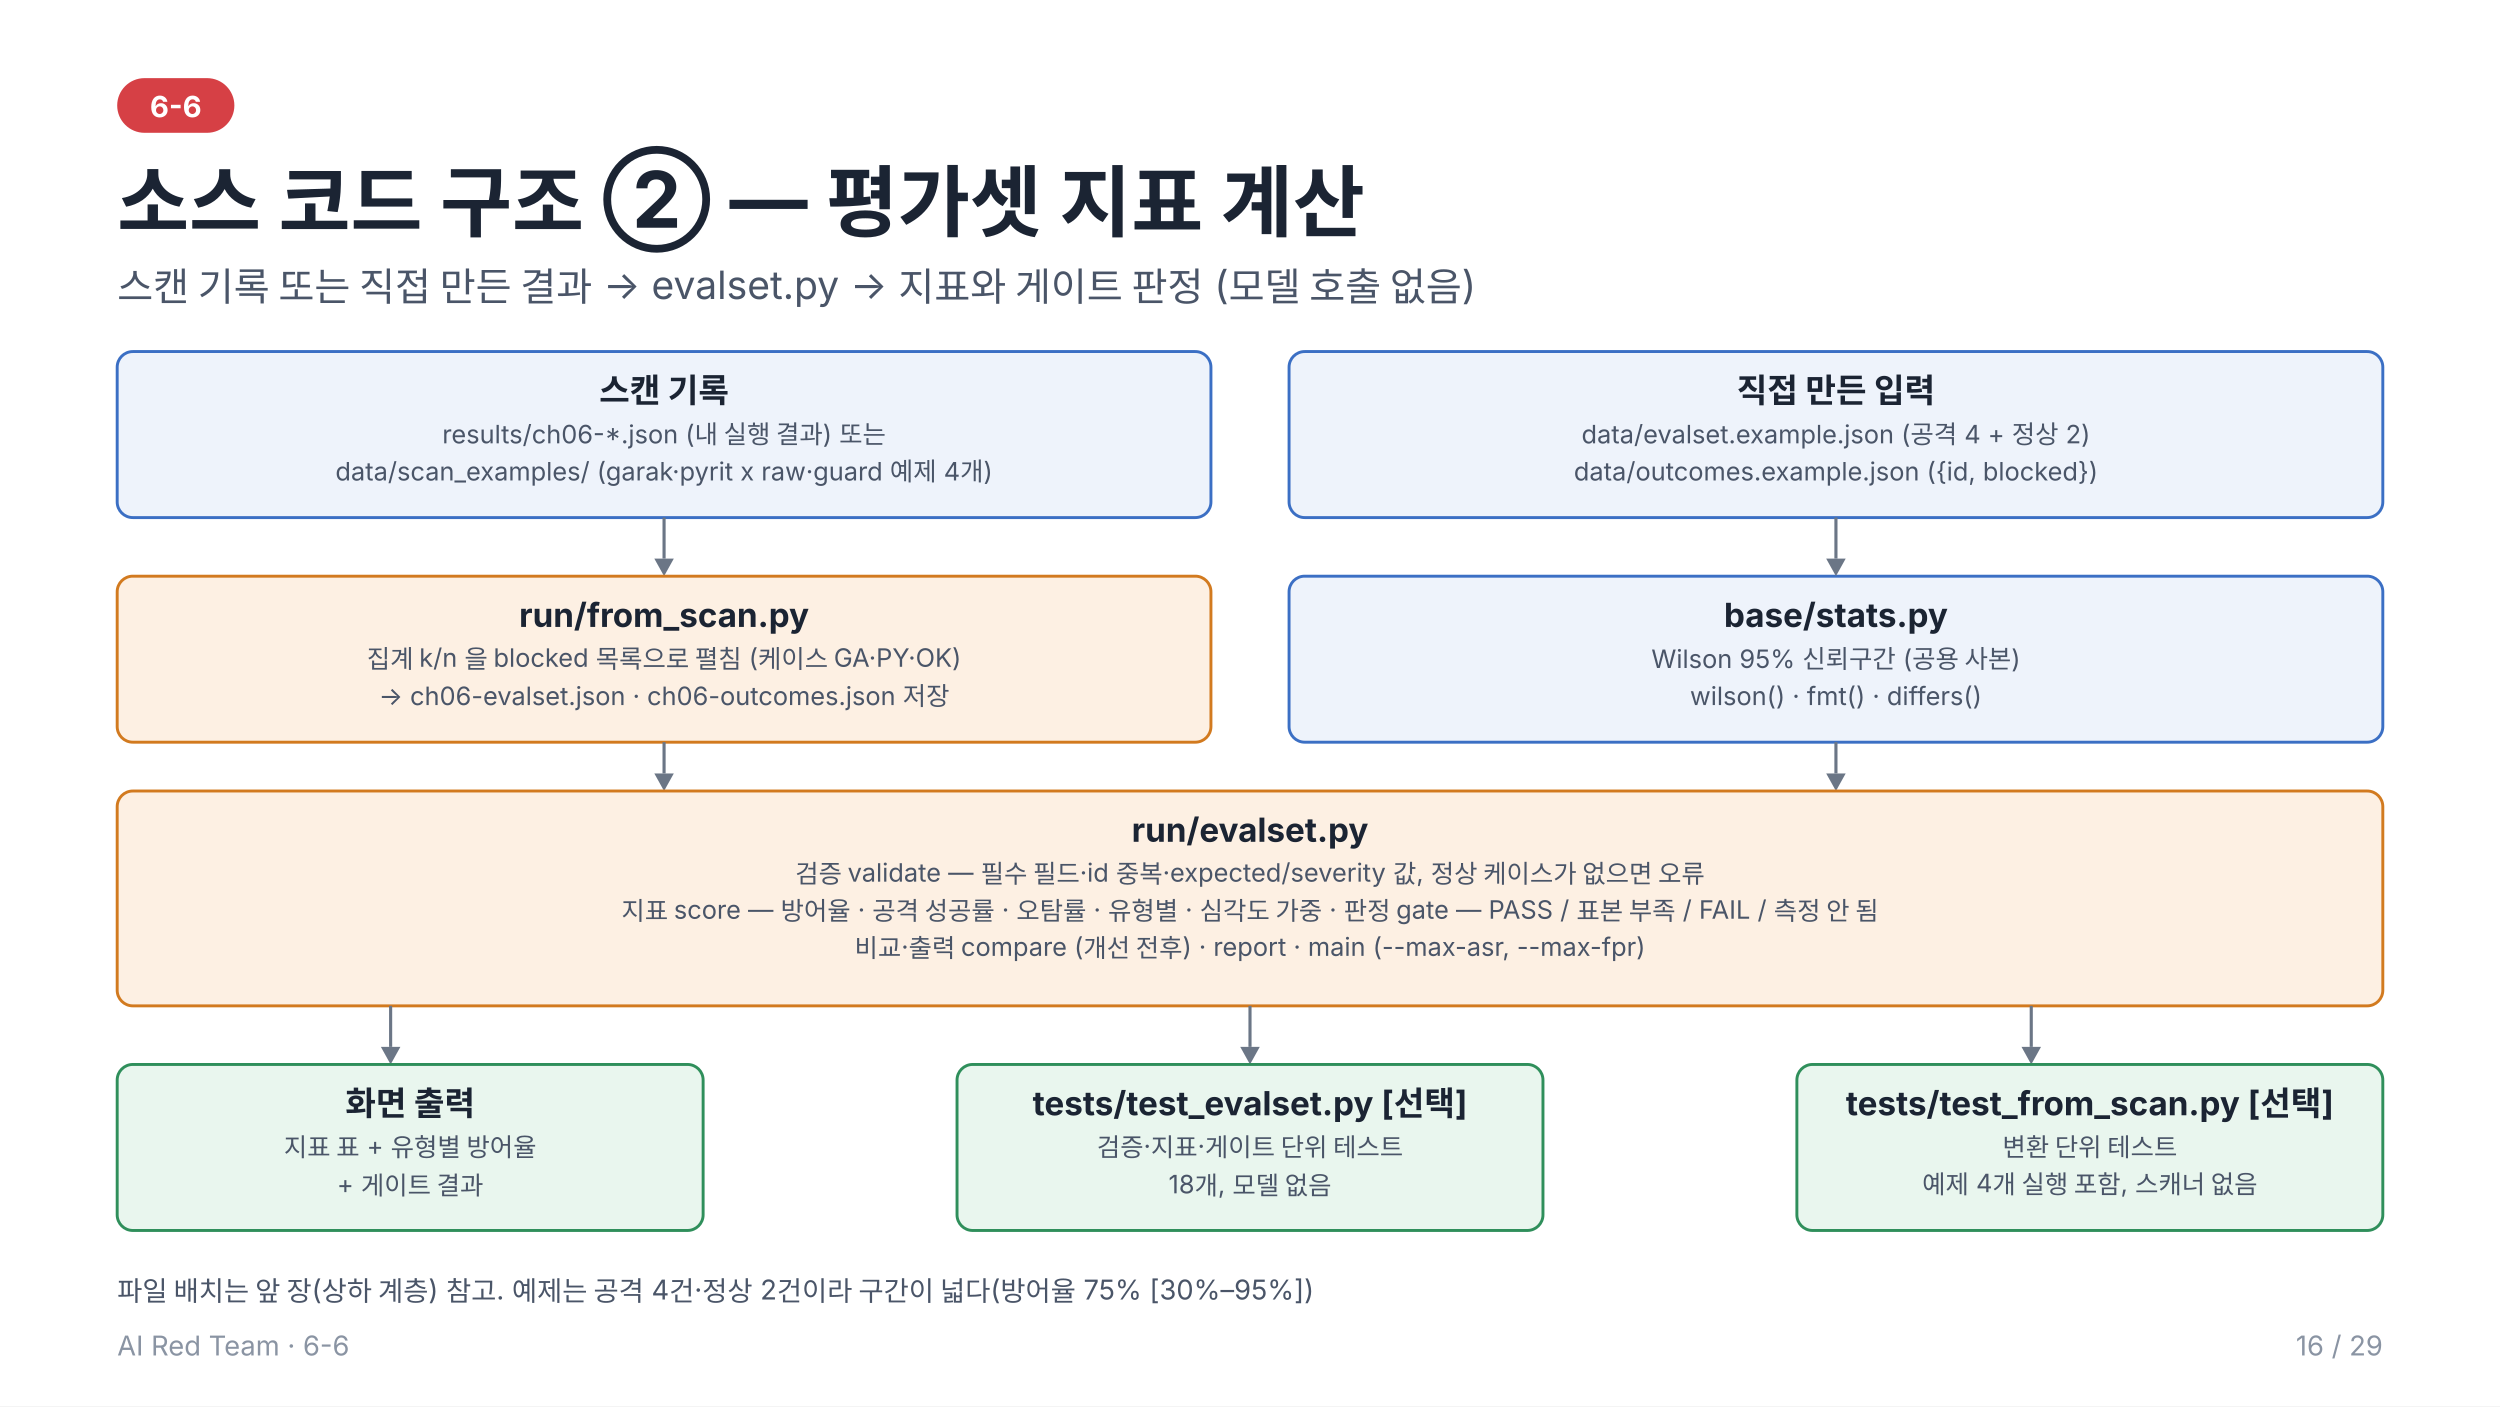
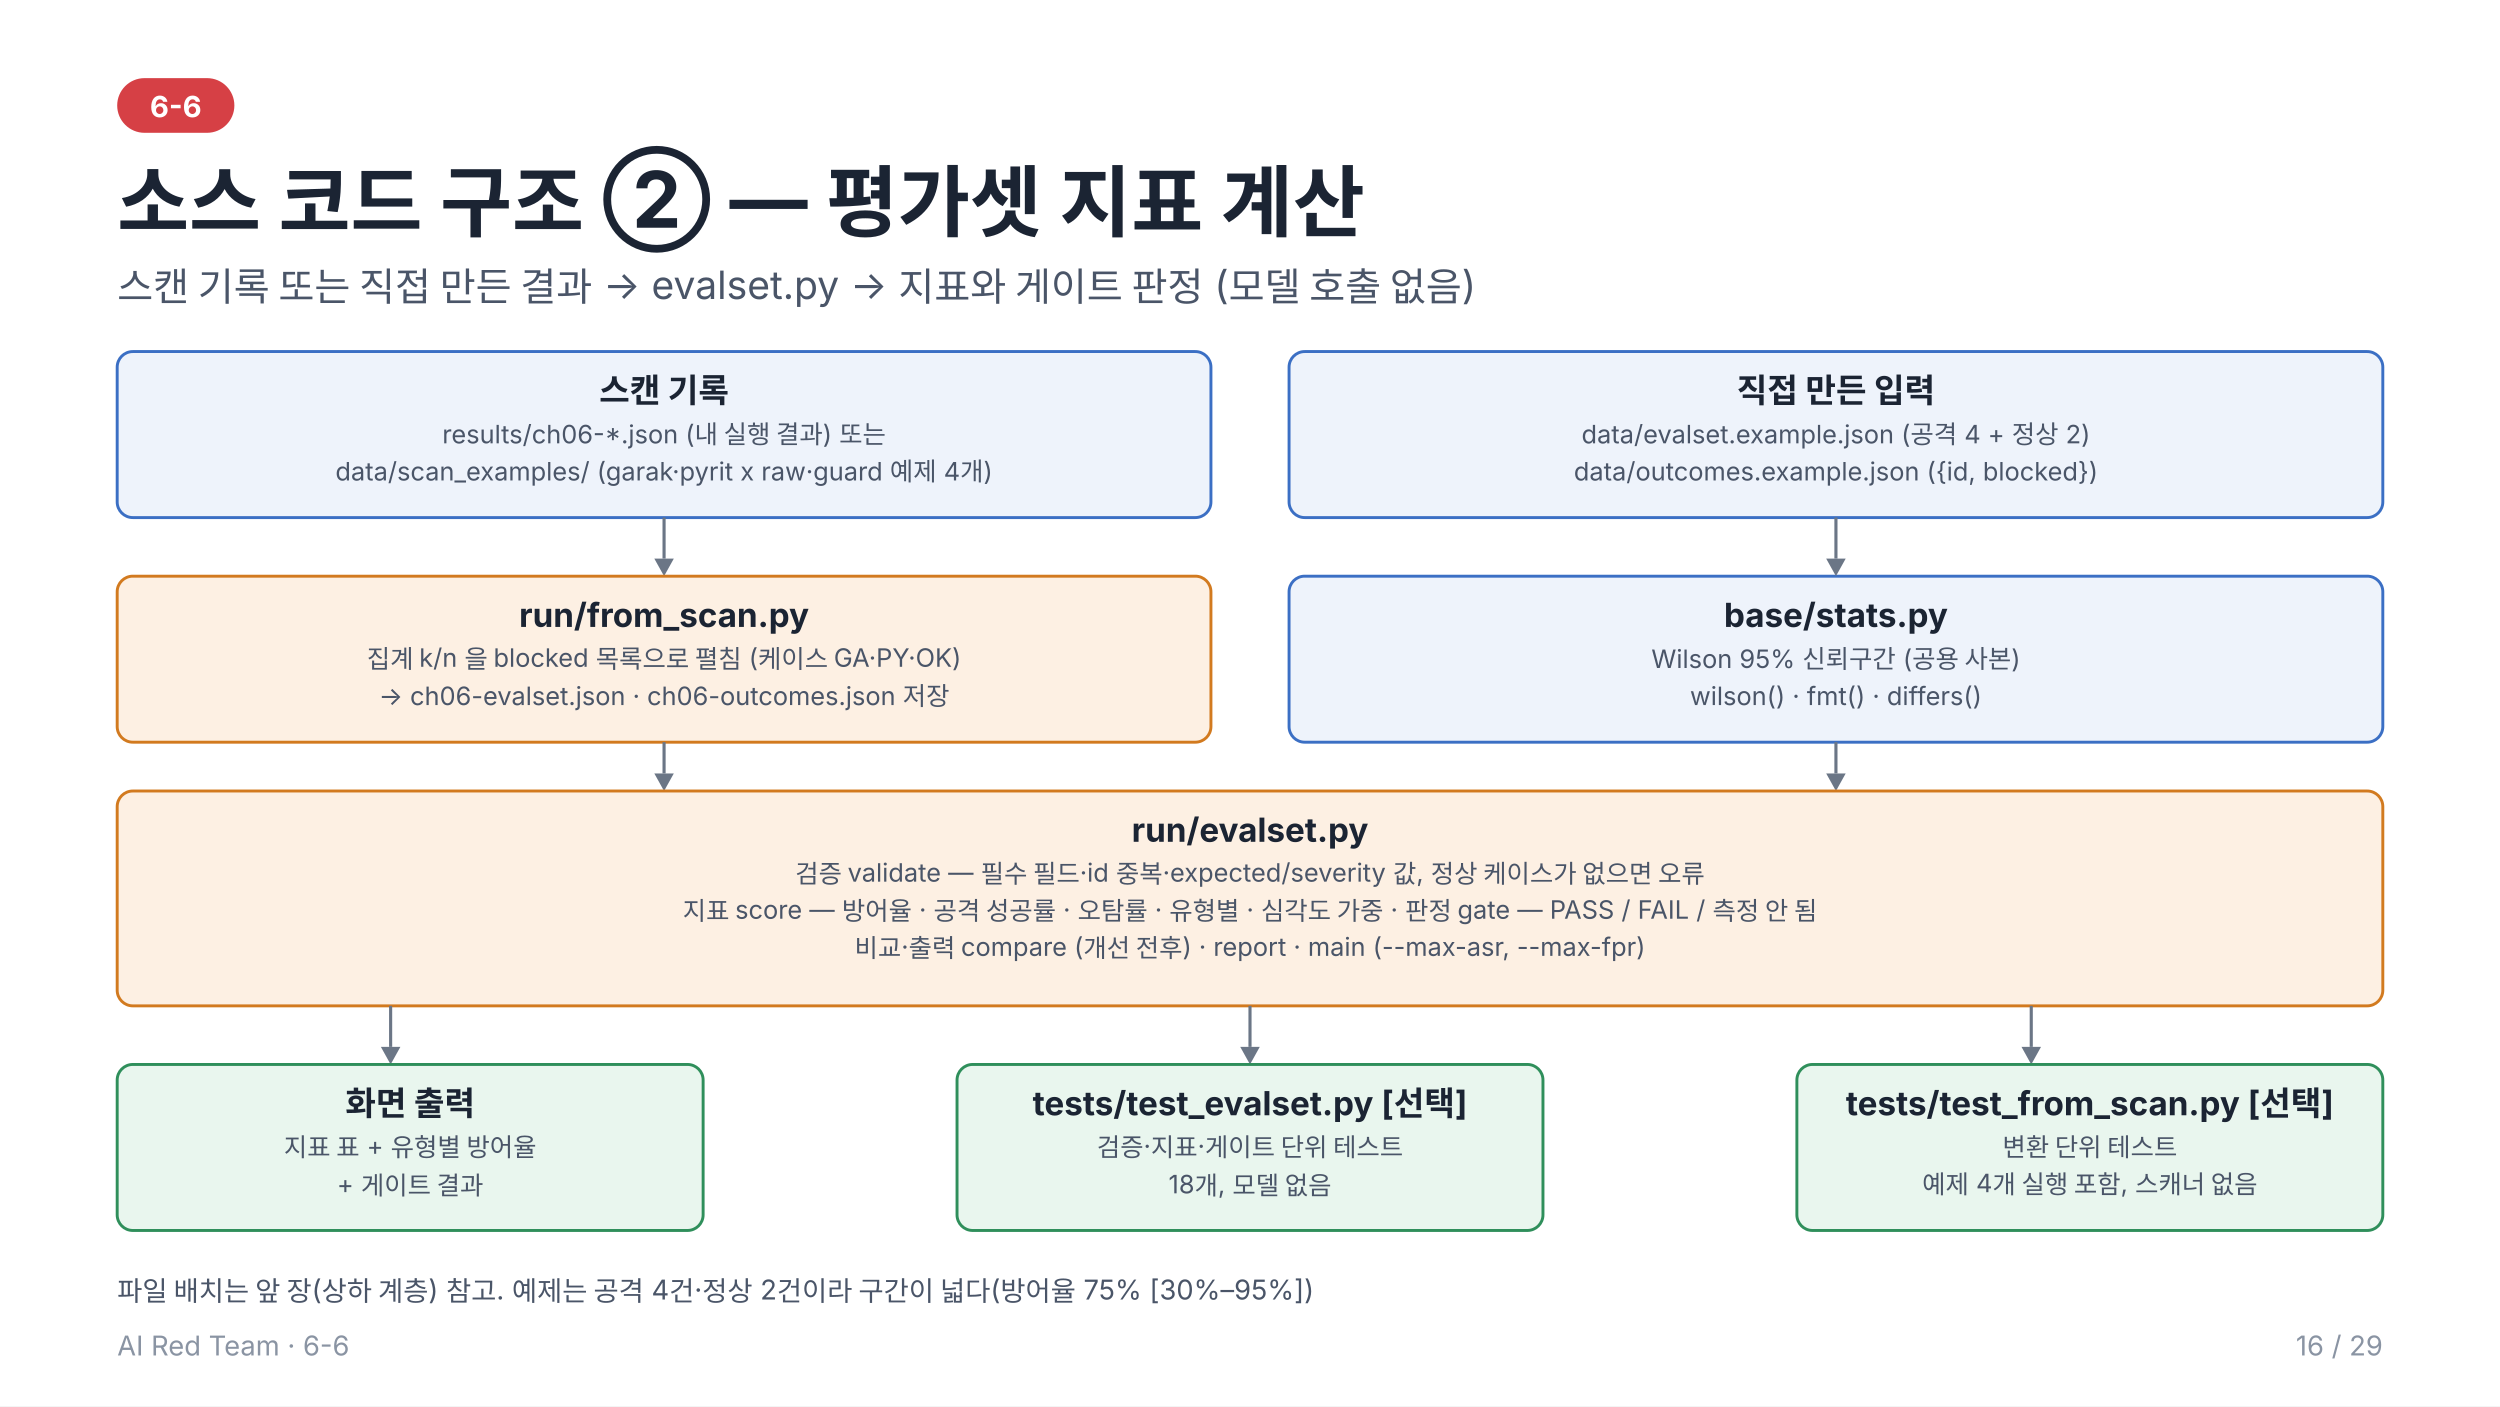
<svg xmlns="http://www.w3.org/2000/svg" viewBox="0 0 1280 720" role="img" aria-labelledby="t d" font-family="-apple-system, 'Apple SD Gothic Neo', 'Noto Sans KR', sans-serif">
  <style>
    .bg { fill: #ffffff; }
    .box { fill: #eef3fb; stroke: #3b6fc4; stroke-width: 1.5; }
    .box.key { fill: #fdf0e3; stroke: #d27a1f; }
    .box.ok { fill: #e9f6ee; stroke: #2f8f5b; }
    .num { fill: #3b6fc4; font-size: 13px; font-weight: 700; }
    .name { fill: #1b2433; font-size: 17px; font-weight: 700; }
    .sub { fill: #4a5568; font-size: 13px; }
    .arrow { stroke: #6b7686; stroke-width: 1.6; fill: none; }
    .head { fill: #6b7686; }
    .loop { stroke: #6b7686; stroke-width: 1.6; fill: none; stroke-dasharray: 5 4; }
    .title { fill: #1b2433; font-size: 18px; font-weight: 700; }
    .note { fill: #4a5568; font-size: 14px; }
    .stitle { fill: #1b2433; font-size: 40px; font-weight: 700; }
    .ssub { fill: #4a5568; font-size: 20px; }
    .chip { fill: #d64045; }
    .chiptxt { fill: #ffffff; font-size: 15px; font-weight: 700; }
    .foot { fill: #8a94a3; font-size: 14px; }
    .c1 { fill: #3b6fc4; fill-opacity: .22; stroke: #3b6fc4; stroke-width: 1.5; }
    .c2 { fill: #d27a1f; fill-opacity: .22; stroke: #d27a1f; stroke-width: 1.5; }
    .c3 { fill: #2f8f5b; fill-opacity: .22; stroke: #2f8f5b; stroke-width: 1.5; }
    @media (prefers-color-scheme: dark) {
      .bg { fill: #14181f; }
      .box { fill: #1c2536; stroke: #7aa5ee; }
      .box.key { fill: #33271a; stroke: #f0a45a; }
      .box.ok { fill: #14291e; stroke: #5fc58b; }
      .num { fill: #7aa5ee; }
      .name, .title, .stitle { fill: #eef1f6; }
      .ssub { fill: #aab3c2; }
      .foot { fill: #8a94a3; }
      .chip { fill: #e5656a; }
      .sub, .note { fill: #aab3c2; }
      .arrow, .loop { stroke: #8f9aab; }
      .head { fill: #8f9aab; }
      .c1 { fill: #7aa5ee; fill-opacity: .25; stroke: #7aa5ee; }
      .c2 { fill: #f0a45a; fill-opacity: .25; stroke: #f0a45a; }
      .c3 { fill: #5fc58b; fill-opacity: .25; stroke: #5fc58b; }
    }
  </style>
  <rect class="bg" width="1280" height="720" />
  <rect class="chip" x="60" y="40" width="60" height="28" rx="14" />
  <text class="chiptxt" x="90" y="60" text-anchor="middle">6-6</text>
  <text class="stitle" x="60" y="118">소스 코드 구조 ② — 평가셋 지표 계산</text>
  <text class="ssub" x="60" y="154">스캔 기록 또는 직접 만든 결과 → evalset.py → 지표와 게이트 판정 (모델 호출 없음)</text>
  <rect class="box" x="60" y="180" width="560" height="85" rx="8" />
  <text class="name" x="340.0" y="206" text-anchor="middle">스캔 기록</text>
  <text class="sub" x="340.0" y="227" text-anchor="middle">results/ch06-*.json (내 실행 결과) 또는</text>
  <text class="sub" x="340.0" y="246" text-anchor="middle">data/scan_examples/ (garak·pyrit x raw·guard 예제 4개)</text>
  <rect class="box" x="660" y="180" width="560" height="85" rx="8" />
  <text class="name" x="940.0" y="206" text-anchor="middle">직접 만든 입력</text>
  <text class="sub" x="940.0" y="227" text-anchor="middle">data/evalset.example.json (공격 4 + 정상 2)</text>
  <text class="sub" x="940.0" y="246" text-anchor="middle">data/outcomes.example.json ({id, blocked})</text>
  <line class="arrow" x1="340" y1="265" x2="340" y2="286" />
  <polygon class="head" points="340,295 335,286 345,286" />
  <rect class="box key" x="60" y="295" width="560" height="85" rx="8" />
  <text class="name" x="340.0" y="321" text-anchor="middle">run/from_scan.py</text>
  <text class="sub" x="340.0" y="342" text-anchor="middle">집계 k/n 을 blocked 목록으로 펼침 (케이스 GA·PY·OK)</text>
  <text class="sub" x="340.0" y="361" text-anchor="middle">→ ch06-evalset.json · ch06-outcomes.json 저장</text>
  <rect class="box" x="660" y="295" width="560" height="85" rx="8" />
  <text class="name" x="940.0" y="321" text-anchor="middle">base/stats.py</text>
  <text class="sub" x="940.0" y="342" text-anchor="middle">Wilson 95% 신뢰구간 (공용 사본)</text>
  <text class="sub" x="940.0" y="361" text-anchor="middle">wilson() · fmt() · differs()</text>
  <line class="arrow" x1="340" y1="380" x2="340" y2="396" />
  <polygon class="head" points="340,405 335,396 345,396" />
  <line class="arrow" x1="940" y1="380" x2="940" y2="396" />
  <polygon class="head" points="940,405 935,396 945,396" />
  <line class="arrow" x1="940" y1="265" x2="940" y2="286" />
  <polygon class="head" points="940,295 935,286 945,286" />
  <rect class="box key" x="60" y="405" width="1160" height="110" rx="8" />
  <text class="name" x="640.0" y="431" text-anchor="middle">run/evalset.py</text>
  <text class="sub" x="640.0" y="452" text-anchor="middle">검증 validate — 필수 필드·id 중복·expected/severity 값, 정상 케이스가 없으면 오류</text>
-   <text class="sub" x="640.0" y="471" text-anchor="middle">지표 score — 방어율 · 공격 성공률 · 오탐률 · 유형별 · 심각도 가중   ·   판정 gate — PASS / 표본 부족 / FAIL / 측정 안 됨</text>
+   <text class="sub" x="640.0" y="471" text-anchor="middle">지표 score — 방어율 · 공격 성공률 · 오탐률 · 유형별 · 심각도 가중   ·   판정 gate — PASS / FAIL / 측정 안 됨</text>
  <text class="sub" x="640.0" y="490" text-anchor="middle">비교·출력 compare (개선 전후) · report · main (--max-asr, --max-fpr)</text>
  <line class="arrow" x1="200" y1="515" x2="200" y2="536" />
  <polygon class="head" points="200,545 195,536 205,536" />
  <line class="arrow" x1="640" y1="515" x2="640" y2="536" />
  <polygon class="head" points="640,545 635,536 645,536" />
  <line class="arrow" x1="1040" y1="515" x2="1040" y2="536" />
  <polygon class="head" points="1040,545 1035,536 1045,536" />
  <rect class="box ok" x="60" y="545" width="300" height="85" rx="8" />
  <text class="name" x="210.0" y="571" text-anchor="middle">화면 출력</text>
  <text class="sub" x="210.0" y="592" text-anchor="middle">지표 표 + 유형별 방어율</text>
  <text class="sub" x="210.0" y="611" text-anchor="middle">+ 게이트 결과</text>
  <rect class="box ok" x="490" y="545" width="300" height="85" rx="8" />
  <text class="name" x="640.0" y="571" text-anchor="middle">tests/test_evalset.py [선택]</text>
  <text class="sub" x="640.0" y="592" text-anchor="middle">검증·지표·게이트 단위 테스트</text>
  <text class="sub" x="640.0" y="611" text-anchor="middle">18개, 모델 없음</text>
  <rect class="box ok" x="920" y="545" width="300" height="85" rx="8" />
  <text class="name" x="1070.0" y="571" text-anchor="middle">tests/test_from_scan.py [선택]</text>
  <text class="sub" x="1070.0" y="592" text-anchor="middle">변환 단위 테스트</text>
  <text class="sub" x="1070.0" y="611" text-anchor="middle">예제 4개 실행 포함, 스캐너 없음</text>
  <text class="note" x="60" y="666" text-anchor="start">파일 배치는 앞 장(상하 계층) 참고. 예제는 공격 4건·정상 2건이라 구간이 넓다(방어율 75% [30%–95%])</text>
  <text class="foot" x="60" y="694">AI Red Team · 6-6</text>
  <text class="foot" x="1220" y="694" text-anchor="end">16 / 29</text>
</svg>
